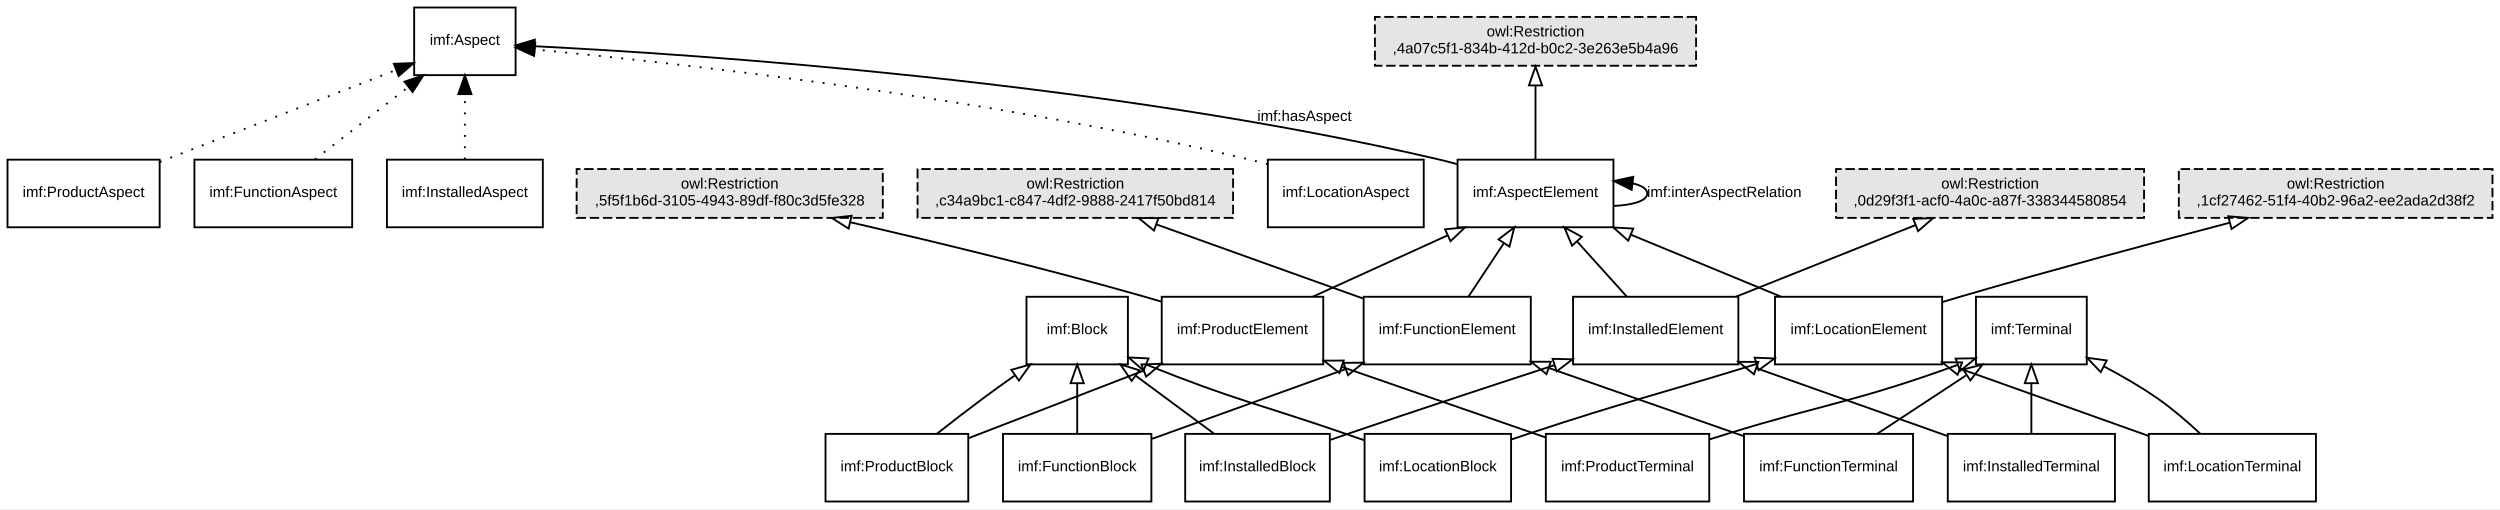
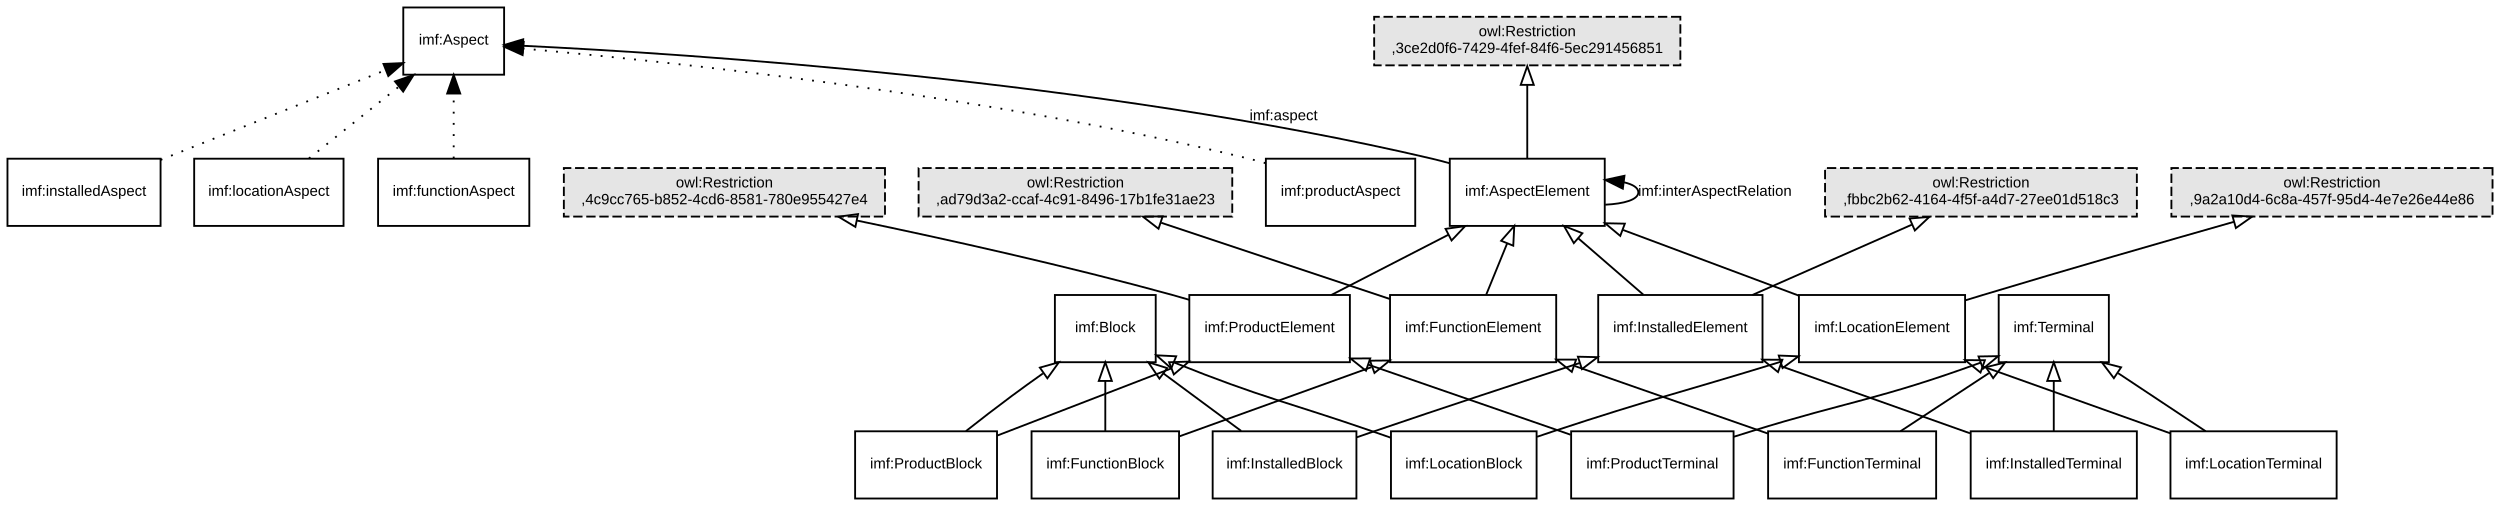
- <svg xmlns="http://www.w3.org/2000/svg" width="1331px" height="271px" viewBox="0.00 0.00 1331.00 271.00">
+ <svg xmlns="http://www.w3.org/2000/svg" width="1339px" height="271px" viewBox="0.00 0.00 1339.00 271.00">
  <g id="graph0" class="graph" transform="scale(1.0 1.0) rotate(0) translate(4 267)">
-     <polygon fill="white" stroke="transparent" points="-4,4 -4,-267 1327,-267 1327,4 -4,4" />
+     <polygon fill="white" stroke="transparent" points="-4,4 -4,-267 1335,-267 1335,4 -4,4" />
    <g id="node1" class="node">
-       <polygon fill="none" stroke="black" points="183.5,-182 99.5,-182 99.5,-146 183.5,-146 183.5,-182" />
-       <text text-anchor="middle" x="141.5" y="-162.1" font-family="Arial" font-size="8.00">imf:FunctionAspect</text>
+       <polygon fill="#e5e5e5" stroke="black" stroke-dasharray="5,2" points="470,-177 298,-177 298,-151 470,-151 470,-177" />
+       <text text-anchor="middle" x="384" y="-166.6" font-family="Arial" font-size="8.00">owl:Restriction</text>
+       <text text-anchor="middle" x="384" y="-157.6" font-family="Arial" font-size="8.00">,4c9cc765-b852-4cd6-8581-780e955427e4</text>
+     </g>
+     <g id="node2" class="node">
+       <polygon fill="none" stroke="black" points="180,-182 100,-182 100,-146 180,-146 180,-182" />
+       <text text-anchor="middle" x="140" y="-162.1" font-family="Arial" font-size="8.00">imf:locationAspect</text>
+     </g>
+     <g id="node5" class="node">
+       <polygon fill="none" stroke="black" points="266,-263 212,-263 212,-227 266,-227 266,-263" />
+       <text text-anchor="middle" x="239" y="-243.1" font-family="Arial" font-size="8.00">imf:Aspect</text>
+     </g>
+     <g id="edge1" class="edge">
+       <path fill="none" stroke="black" stroke-dasharray="1,5" d="M161.48,-182.14C175.49,-193.32 193.97,-208.07 209.37,-220.36" />
+       <polygon fill="black" stroke="black" points="207.56,-223.39 217.56,-226.89 211.93,-217.92 207.56,-223.39" />
+     </g>
+     <g id="node3" class="node">
+       <polygon fill="#e5e5e5" stroke="black" stroke-dasharray="5,2" points="656,-177 488,-177 488,-151 656,-151 656,-177" />
+       <text text-anchor="middle" x="572" y="-166.6" font-family="Arial" font-size="8.00">owl:Restriction</text>
+       <text text-anchor="middle" x="572" y="-157.6" font-family="Arial" font-size="8.00">,ad79d3a2-ccaf-4c91-8496-17b1fe31ae23</text>
    </g>
    <g id="node4" class="node">
-       <polygon fill="none" stroke="black" points="270.5,-263 216.5,-263 216.5,-227 270.5,-227 270.5,-263" />
-       <text text-anchor="middle" x="243.5" y="-243.1" font-family="Arial" font-size="8.00">imf:Aspect</text>
+       <polygon fill="none" stroke="black" points="1033,-36 943,-36 943,0 1033,0 1033,-36" />
+       <text text-anchor="middle" x="988" y="-16.1" font-family="Arial" font-size="8.00">imf:FunctionTerminal</text>
+     </g>
+     <g id="node6" class="node">
+       <polygon fill="none" stroke="black" points="1125.5,-109 1066.5,-109 1066.5,-73 1125.5,-73 1125.5,-109" />
+       <text text-anchor="middle" x="1096" y="-89.1" font-family="Arial" font-size="8.00">imf:Terminal</text>
+     </g>
+     <g id="edge14" class="edge">
+       <path fill="none" stroke="black" d="M1013.87,-36.01C1028.06,-45.33 1045.84,-57.03 1061.23,-67.14" />
+       <polygon fill="none" stroke="black" points="1059.69,-70.32 1069.97,-72.89 1063.53,-64.47 1059.69,-70.32" />
+     </g>
+     <g id="node12" class="node">
+       <polygon fill="none" stroke="black" points="829.5,-109 740.5,-109 740.5,-73 829.5,-73 829.5,-109" />
+       <text text-anchor="middle" x="785" y="-89.1" font-family="Arial" font-size="8.00">imf:FunctionElement</text>
+     </g>
+     <g id="edge19" class="edge">
+       <path fill="none" stroke="black" d="M942.95,-34.76C912.36,-45.46 871.73,-59.67 839.34,-70.99" />
+       <polygon fill="none" stroke="black" points="837.86,-67.8 829.58,-74.41 840.17,-74.41 837.86,-67.8" />
+     </g>
+     <g id="node7" class="node">
+       <polygon fill="none" stroke="black" points="530,-36 454,-36 454,0 530,0 530,-36" />
+       <text text-anchor="middle" x="492" y="-16.1" font-family="Arial" font-size="8.00">imf:ProductBlock</text>
+     </g>
+     <g id="node11" class="node">
+       <polygon fill="none" stroke="black" points="615,-109 561,-109 561,-73 615,-73 615,-109" />
+       <text text-anchor="middle" x="588" y="-89.1" font-family="Arial" font-size="8.00">imf:Block</text>
+     </g>
+     <g id="edge6" class="edge">
+       <path fill="none" stroke="black" d="M513.35,-36.09C521.05,-42.15 529.85,-48.97 538,-55 543.31,-58.93 549,-63.02 554.57,-66.97" />
+       <polygon fill="none" stroke="black" points="552.95,-70.11 563.15,-72.99 556.97,-64.38 552.95,-70.11" />
+     </g>
+     <g id="node21" class="node">
+       <polygon fill="none" stroke="black" points="719,-109 633,-109 633,-73 719,-73 719,-109" />
+       <text text-anchor="middle" x="676" y="-89.1" font-family="Arial" font-size="8.00">imf:ProductElement</text>
+     </g>
+     <g id="edge8" class="edge">
+       <path fill="none" stroke="black" d="M530.12,-33.71C557.1,-44.12 593.62,-58.21 623.37,-69.69" />
+       <polygon fill="none" stroke="black" points="622.18,-72.98 632.77,-73.32 624.7,-66.45 622.18,-72.98" />
+     </g>
+     <g id="node8" class="node">
+       <polygon fill="none" stroke="black" points="940,-109 852,-109 852,-73 940,-73 940,-109" />
+       <text text-anchor="middle" x="896" y="-89.1" font-family="Arial" font-size="8.00">imf:InstalledElement</text>
+     </g>
+     <g id="node16" class="node">
+       <polygon fill="#e5e5e5" stroke="black" stroke-dasharray="5,2" points="1140.5,-177 973.5,-177 973.5,-151 1140.5,-151 1140.5,-177" />
+       <text text-anchor="middle" x="1057" y="-166.6" font-family="Arial" font-size="8.00">owl:Restriction</text>
+       <text text-anchor="middle" x="1057" y="-157.6" font-family="Arial" font-size="8.00">,fbbc2b62-4164-4f5f-a4d7-27ee01d518c3</text>
+     </g>
+     <g id="edge27" class="edge">
+       <path fill="none" stroke="black" d="M934.56,-109.01C960.47,-120.43 994.4,-135.4 1019.98,-146.67" />
+       <polygon fill="none" stroke="black" points="1018.77,-149.97 1029.34,-150.8 1021.6,-143.56 1018.77,-149.97" />
+     </g>
+     <g id="node17" class="node">
+       <polygon fill="none" stroke="black" points="855.5,-182 772.5,-182 772.5,-146 855.5,-146 855.5,-182" />
+       <text text-anchor="middle" x="814" y="-162.1" font-family="Arial" font-size="8.00">imf:AspectElement</text>
+     </g>
+     <g id="edge25" class="edge">
+       <path fill="none" stroke="black" d="M876.15,-109.19C865.67,-118.26 852.66,-129.52 841.26,-139.4" />
+       <polygon fill="none" stroke="black" points="838.94,-136.78 833.67,-145.97 843.52,-142.07 838.94,-136.78" />
+     </g>
+     <g id="node9" class="node">
+       <polygon fill="none" stroke="black" points="627.5,-36 548.5,-36 548.5,0 627.5,0 627.5,-36" />
+       <text text-anchor="middle" x="588" y="-16.1" font-family="Arial" font-size="8.00">imf:FunctionBlock</text>
+     </g>
+     <g id="edge4" class="edge">
+       <path fill="none" stroke="black" d="M588,-36.19C588,-44.21 588,-53.95 588,-62.93" />
+       <polygon fill="none" stroke="black" points="584.5,-62.97 588,-72.97 591.5,-62.97 584.5,-62.97" />
+     </g>
+     <g id="edge21" class="edge">
+       <path fill="none" stroke="black" d="M627.87,-33.37C657.41,-44.02 698.03,-58.66 730.57,-70.38" />
+       <polygon fill="none" stroke="black" points="729.79,-73.82 740.38,-73.92 732.16,-67.24 729.79,-73.82" />
+     </g>
+     <g id="node10" class="node">
+       <polygon fill="none" stroke="black" points="1247.5,-36 1158.5,-36 1158.5,0 1247.5,0 1247.5,-36" />
+       <text text-anchor="middle" x="1203" y="-16.1" font-family="Arial" font-size="8.00">imf:LocationTerminal</text>
    </g>
    <g id="edge28" class="edge">
-       <path fill="none" stroke="black" stroke-dasharray="1,5" d="M163.63,-182.14C178.2,-193.43 197.46,-208.34 213.41,-220.7" />
-       <polygon fill="black" stroke="black" points="211.36,-223.54 221.41,-226.89 215.65,-218 211.36,-223.54" />
-     </g>
-     <g id="node2" class="node">
-       <polygon fill="none" stroke="black" points="285,-182 202,-182 202,-146 285,-146 285,-182" />
-       <text text-anchor="middle" x="243.5" y="-162.1" font-family="Arial" font-size="8.00">imf:InstalledAspect</text>
-     </g>
-     <g id="edge6" class="edge">
-       <path fill="none" stroke="black" stroke-dasharray="1,5" d="M243.5,-182.14C243.5,-192.29 243.5,-205.37 243.5,-216.88" />
-       <polygon fill="black" stroke="black" points="240,-216.89 243.5,-226.89 247,-216.89 240,-216.89" />
-     </g>
-     <g id="node3" class="node">
-       <polygon fill="none" stroke="black" points="1014.5,-36 924.5,-36 924.5,0 1014.5,0 1014.5,-36" />
-       <text text-anchor="middle" x="969.5" y="-16.1" font-family="Arial" font-size="8.00">imf:FunctionTerminal</text>
-     </g>
-     <g id="node6" class="node">
-       <polygon fill="none" stroke="black" points="1107,-109 1048,-109 1048,-73 1107,-73 1107,-109" />
-       <text text-anchor="middle" x="1077.5" y="-89.1" font-family="Arial" font-size="8.00">imf:Terminal</text>
+       <path fill="none" stroke="black" d="M1177.37,-36.01C1163.31,-45.33 1145.69,-57.03 1130.45,-67.14" />
+       <polygon fill="none" stroke="black" points="1128.19,-64.44 1121.79,-72.89 1132.06,-70.27 1128.19,-64.44" />
+     </g>
+     <g id="node22" class="node">
+       <polygon fill="none" stroke="black" points="1048.5,-109 959.5,-109 959.5,-73 1048.5,-73 1048.5,-109" />
+       <text text-anchor="middle" x="1004" y="-89.1" font-family="Arial" font-size="8.00">imf:LocationElement</text>
+     </g>
+     <g id="edge17" class="edge">
+       <path fill="none" stroke="black" d="M1158.34,-34.93C1128.64,-45.53 1089.46,-59.51 1058,-70.73" />
+       <polygon fill="none" stroke="black" points="1056.75,-67.46 1048.51,-74.12 1059.11,-74.06 1056.75,-67.46" />
+     </g>
+     <g id="edge22" class="edge">
+       <path fill="none" stroke="black" d="M740.35,-106.88C704.44,-118.85 654.19,-135.6 617.94,-147.69" />
+       <polygon fill="none" stroke="black" points="616.5,-144.48 608.12,-150.96 618.71,-151.12 616.5,-144.48" />
+     </g>
+     <g id="edge26" class="edge">
+       <path fill="none" stroke="black" d="M792.02,-109.19C795.37,-117.38 799.45,-127.38 803.18,-136.52" />
+       <polygon fill="none" stroke="black" points="800.02,-138.04 807.04,-145.97 806.5,-135.39 800.02,-138.04" />
+     </g>
+     <g id="node13" class="node">
+       <polygon fill="none" stroke="black" points="819,-36 741,-36 741,0 819,0 819,-36" />
+       <text text-anchor="middle" x="780" y="-16.1" font-family="Arial" font-size="8.00">imf:LocationBlock</text>
+     </g>
+     <g id="edge12" class="edge">
+       <path fill="none" stroke="black" d="M740.95,-32.55C737.59,-33.72 734.23,-34.88 731,-36 686.24,-51.5 672.22,-53.78 624.67,-72.92" />
+       <polygon fill="none" stroke="black" points="623.32,-69.69 615.38,-76.7 625.96,-76.17 623.32,-69.69" />
+     </g>
+     <g id="edge29" class="edge">
+       <path fill="none" stroke="black" d="M819.24,-33.06C822.2,-34.07 825.15,-35.06 828,-36 881.41,-53.61 895.25,-56.47 949,-73 949.21,-73.06 949.42,-73.13 949.63,-73.19" />
+       <polygon fill="none" stroke="black" points="948.69,-76.57 959.28,-76.16 950.75,-69.88 948.69,-76.57" />
+     </g>
+     <g id="node14" class="node">
+       <polygon fill="none" stroke="black" points="279.5,-182 198.5,-182 198.5,-146 279.5,-146 279.5,-182" />
+       <text text-anchor="middle" x="239" y="-162.1" font-family="Arial" font-size="8.00">imf:functionAspect</text>
+     </g>
+     <g id="edge23" class="edge">
+       <path fill="none" stroke="black" stroke-dasharray="1,5" d="M239,-182.14C239,-192.29 239,-205.37 239,-216.88" />
+       <polygon fill="black" stroke="black" points="235.5,-216.89 239,-226.89 242.5,-216.89 235.5,-216.89" />
+     </g>
+     <g id="node15" class="node">
+       <polygon fill="#e5e5e5" stroke="black" stroke-dasharray="5,2" points="1331,-177 1159,-177 1159,-151 1331,-151 1331,-177" />
+       <text text-anchor="middle" x="1245" y="-166.6" font-family="Arial" font-size="8.00">owl:Restriction</text>
+       <text text-anchor="middle" x="1245" y="-157.6" font-family="Arial" font-size="8.00">,9a2a10d4-6c8a-457f-95d4-4e7e26e44e86</text>
+     </g>
+     <g id="edge2" class="edge">
+       <path fill="none" stroke="black" d="M772.43,-179.55C769.26,-180.44 766.09,-181.28 763,-182 583.64,-224.07 362.7,-238.3 276.2,-242.47" />
+       <polygon fill="black" stroke="black" points="275.92,-238.98 266.09,-242.94 276.24,-245.97 275.92,-238.98" />
+       <text text-anchor="middle" x="683.5" y="-202.6" font-family="Arial" font-size="8.00">imf:aspect</text>
+     </g>
+     <g id="edge10" class="edge">
+       <path fill="none" stroke="black" d="M855.71,-157.36C865.91,-157.85 873.5,-160.06 873.5,-164 873.5,-166.46 870.53,-168.25 865.82,-169.36" />
+       <polygon fill="black" stroke="black" points="865.19,-165.92 855.71,-170.64 866.07,-172.86 865.19,-165.92" />
+       <text text-anchor="middle" x="914.5" y="-162.1" font-family="Arial" font-size="8.00">imf:interAspectRelation</text>
+     </g>
+     <g id="node23" class="node">
+       <polygon fill="#e5e5e5" stroke="black" stroke-dasharray="5,2" points="896,-258 732,-258 732,-232 896,-232 896,-258" />
+       <text text-anchor="middle" x="814" y="-247.6" font-family="Arial" font-size="8.00">owl:Restriction</text>
+       <text text-anchor="middle" x="814" y="-238.6" font-family="Arial" font-size="8.00">,3ce2d0f6-7429-4fef-84f6-5ec291456851</text>
+     </g>
+     <g id="edge9" class="edge">
+       <path fill="none" stroke="black" d="M814,-182.14C814,-193.65 814,-208.94 814,-221.44" />
+       <polygon fill="none" stroke="black" points="810.5,-221.54 814,-231.54 817.5,-221.54 810.5,-221.54" />
+     </g>
+     <g id="node18" class="node">
+       <polygon fill="none" stroke="black" points="722.5,-36 645.5,-36 645.5,0 722.5,0 722.5,-36" />
+       <text text-anchor="middle" x="684" y="-16.1" font-family="Arial" font-size="8.00">imf:InstalledBlock</text>
+     </g>
+     <g id="edge13" class="edge">
+       <path fill="none" stroke="black" d="M722.75,-32.81C725.87,-33.9 728.99,-34.97 732,-36 768.63,-48.52 810.04,-62.15 842.08,-72.58" />
+       <polygon fill="none" stroke="black" points="841.12,-75.95 851.71,-75.71 843.28,-69.29 841.12,-75.95" />
+     </g>
+     <g id="edge7" class="edge">
+       <path fill="none" stroke="black" d="M660.76,-36.19C648.26,-45.43 632.68,-56.96 619.14,-66.97" />
+       <polygon fill="none" stroke="black" points="616.98,-64.21 611.02,-72.97 621.15,-69.84 616.98,-64.21" />
+     </g>
+     <g id="node19" class="node">
+       <polygon fill="none" stroke="black" points="754,-182 674,-182 674,-146 754,-146 754,-182" />
+       <text text-anchor="middle" x="714" y="-162.1" font-family="Arial" font-size="8.00">imf:productAspect</text>
+     </g>
+     <g id="edge11" class="edge">
+       <path fill="none" stroke="black" stroke-dasharray="1,5" d="M673.8,-179.62C670.84,-180.49 667.89,-181.3 665,-182 523.82,-216.43 351.35,-234.33 276.56,-240.94" />
+       <polygon fill="black" stroke="black" points="275.91,-237.49 266.25,-241.84 276.52,-244.46 275.91,-237.49" />
+     </g>
+     <g id="node20" class="node">
+       <polygon fill="none" stroke="black" points="924.5,-36 837.5,-36 837.5,0 924.5,0 924.5,-36" />
+       <text text-anchor="middle" x="881" y="-16.1" font-family="Arial" font-size="8.00">imf:ProductTerminal</text>
    </g>
    <g id="edge15" class="edge">
-       <path fill="none" stroke="black" d="M995.37,-36.01C1009.56,-45.33 1027.34,-57.03 1042.73,-67.14" />
-       <polygon fill="none" stroke="black" points="1041.19,-70.32 1051.47,-72.89 1045.03,-64.47 1041.19,-70.32" />
-     </g>
-     <g id="node13" class="node">
-       <polygon fill="none" stroke="black" points="811,-109 722,-109 722,-73 811,-73 811,-109" />
-       <text text-anchor="middle" x="766.5" y="-89.1" font-family="Arial" font-size="8.00">imf:FunctionElement</text>
-     </g>
-     <g id="edge19" class="edge">
-       <path fill="none" stroke="black" d="M924.45,-34.76C893.86,-45.46 853.23,-59.67 820.84,-70.99" />
-       <polygon fill="none" stroke="black" points="819.36,-67.8 811.08,-74.41 821.67,-74.41 819.36,-67.8" />
-     </g>
-     <g id="node5" class="node">
-       <polygon fill="#e5e5e5" stroke="black" stroke-dasharray="5,2" points="1137.5,-177 973.5,-177 973.5,-151 1137.5,-151 1137.5,-177" />
-       <text text-anchor="middle" x="1055.5" y="-166.6" font-family="Arial" font-size="8.00">owl:Restriction</text>
-       <text text-anchor="middle" x="1055.5" y="-157.6" font-family="Arial" font-size="8.00">,0d29f3f1-acf0-4a0c-a87f-338344580854</text>
-     </g>
-     <g id="node7" class="node">
-       <polygon fill="none" stroke="black" points="511.5,-36 435.5,-36 435.5,0 511.5,0 511.5,-36" />
-       <text text-anchor="middle" x="473.5" y="-16.1" font-family="Arial" font-size="8.00">imf:ProductBlock</text>
-     </g>
-     <g id="node12" class="node">
-       <polygon fill="none" stroke="black" points="596.5,-109 542.5,-109 542.5,-73 596.5,-73 596.5,-109" />
-       <text text-anchor="middle" x="569.5" y="-89.1" font-family="Arial" font-size="8.00">imf:Block</text>
-     </g>
-     <g id="edge4" class="edge">
-       <path fill="none" stroke="black" d="M494.85,-36.09C502.55,-42.15 511.35,-48.97 519.5,-55 524.81,-58.93 530.5,-63.02 536.07,-66.97" />
-       <polygon fill="none" stroke="black" points="534.45,-70.11 544.65,-72.99 538.47,-64.38 534.45,-70.11" />
-     </g>
-     <g id="node22" class="node">
-       <polygon fill="none" stroke="black" points="700.5,-109 614.5,-109 614.5,-73 700.5,-73 700.5,-109" />
-       <text text-anchor="middle" x="657.5" y="-89.1" font-family="Arial" font-size="8.00">imf:ProductElement</text>
-     </g>
-     <g id="edge10" class="edge">
-       <path fill="none" stroke="black" d="M511.62,-33.71C538.6,-44.12 575.12,-58.21 604.87,-69.69" />
-       <polygon fill="none" stroke="black" points="603.68,-72.98 614.27,-73.32 606.2,-66.45 603.68,-72.98" />
-     </g>
-     <g id="node8" class="node">
-       <polygon fill="none" stroke="black" points="921.5,-109 833.5,-109 833.5,-73 921.5,-73 921.5,-109" />
-       <text text-anchor="middle" x="877.5" y="-89.1" font-family="Arial" font-size="8.00">imf:InstalledElement</text>
-     </g>
-     <g id="edge8" class="edge">
-       <path fill="none" stroke="black" d="M920.14,-109.01C949.12,-120.57 987.2,-135.76 1015.58,-147.08" />
-       <polygon fill="none" stroke="black" points="1014.61,-150.46 1025.19,-150.91 1017.2,-143.95 1014.61,-150.46" />
-     </g>
-     <g id="node18" class="node">
-       <polygon fill="none" stroke="black" points="855,-182 772,-182 772,-146 855,-146 855,-182" />
-       <text text-anchor="middle" x="813.5" y="-162.1" font-family="Arial" font-size="8.00">imf:AspectElement</text>
-     </g>
-     <g id="edge23" class="edge">
-       <path fill="none" stroke="black" d="M862.01,-109.19C854.07,-118 844.26,-128.87 835.55,-138.54" />
-       <polygon fill="none" stroke="black" points="832.95,-136.2 828.85,-145.97 838.15,-140.89 832.95,-136.2" />
-     </g>
-     <g id="node9" class="node">
-       <polygon fill="none" stroke="black" points="609,-36 530,-36 530,0 609,0 609,-36" />
-       <text text-anchor="middle" x="569.5" y="-16.1" font-family="Arial" font-size="8.00">imf:FunctionBlock</text>
-     </g>
-     <g id="edge2" class="edge">
-       <path fill="none" stroke="black" d="M569.5,-36.19C569.5,-44.21 569.5,-53.95 569.5,-62.93" />
-       <polygon fill="none" stroke="black" points="566,-62.97 569.5,-72.97 573,-62.97 566,-62.97" />
-     </g>
-     <g id="edge21" class="edge">
-       <path fill="none" stroke="black" d="M609.37,-33.37C638.91,-44.02 679.53,-58.66 712.07,-70.38" />
-       <polygon fill="none" stroke="black" points="711.29,-73.82 721.88,-73.92 713.66,-67.24 711.29,-73.82" />
-     </g>
-     <g id="node10" class="node">
-       <polygon fill="none" stroke="black" points="1229,-36 1140,-36 1140,0 1229,0 1229,-36" />
-       <text text-anchor="middle" x="1184.5" y="-16.1" font-family="Arial" font-size="8.00">imf:LocationTerminal</text>
-     </g>
-     <g id="edge26" class="edge">
-       <path fill="none" stroke="black" d="M1167.38,-36.14C1160.58,-42.48 1152.48,-49.46 1144.5,-55 1135.68,-61.13 1125.65,-66.91 1116.09,-71.95" />
-       <polygon fill="none" stroke="black" points="1114.43,-68.87 1107.12,-76.54 1117.61,-75.1 1114.43,-68.87" />
-     </g>
-     <g id="node23" class="node">
-       <polygon fill="none" stroke="black" points="1030,-109 941,-109 941,-73 1030,-73 1030,-109" />
-       <text text-anchor="middle" x="985.5" y="-89.1" font-family="Arial" font-size="8.00">imf:LocationElement</text>
+       <path fill="none" stroke="black" d="M924.65,-33.08C927.81,-34.07 930.95,-35.06 934,-36 986.04,-52.11 1002.37,-52.95 1056.82,-72.77" />
+       <polygon fill="none" stroke="black" points="1055.69,-76.08 1066.28,-76.26 1058.11,-69.52 1055.69,-76.08" />
+     </g>
+     <g id="edge3" class="edge">
+       <path fill="none" stroke="black" d="M837.27,-34.14C805.59,-45.12 762.6,-60.01 728.97,-71.65" />
+       <polygon fill="none" stroke="black" points="727.61,-68.42 719.31,-75 729.9,-75.04 727.61,-68.42" />
    </g>
    <g id="edge18" class="edge">
-       <path fill="none" stroke="black" d="M1139.84,-34.93C1110.14,-45.53 1070.96,-59.51 1039.5,-70.73" />
-       <polygon fill="none" stroke="black" points="1038.25,-67.46 1030.01,-74.12 1040.61,-74.06 1038.25,-67.46" />
-     </g>
-     <g id="node11" class="node">
-       <polygon fill="none" stroke="black" points="754,-182 671,-182 671,-146 754,-146 754,-182" />
-       <text text-anchor="middle" x="712.5" y="-162.1" font-family="Arial" font-size="8.00">imf:LocationAspect</text>
+       <path fill="none" stroke="black" d="M632.96,-106.42C629.94,-107.32 626.93,-108.19 624,-109 567.68,-124.5 503.04,-138.86 455.04,-148.86" />
+       <polygon fill="none" stroke="black" points="454.14,-145.47 445.06,-150.93 455.56,-152.33 454.14,-145.47" />
+     </g>
+     <g id="edge31" class="edge">
+       <path fill="none" stroke="black" d="M709.05,-109.01C727.86,-118.68 751.61,-130.9 771.76,-141.27" />
+       <polygon fill="none" stroke="black" points="770.24,-144.42 780.74,-145.89 773.45,-138.2 770.24,-144.42" />
+     </g>
+     <g id="edge16" class="edge">
+       <path fill="none" stroke="black" d="M1048.76,-106.18C1051.89,-107.14 1054.99,-108.09 1058,-109 1103.29,-122.67 1154.96,-137.53 1192.5,-148.2" />
+       <polygon fill="none" stroke="black" points="1191.63,-151.59 1202.21,-150.96 1193.54,-144.86 1191.63,-151.59" />
    </g>
    <g id="edge24" class="edge">
-       <path fill="none" stroke="black" stroke-dasharray="1,5" d="M670.92,-179.52C667.75,-180.42 664.59,-181.26 661.5,-182 523.1,-215.06 354.47,-233.62 280.86,-240.67" />
-       <polygon fill="black" stroke="black" points="280.34,-237.2 270.71,-241.62 280.99,-244.17 280.34,-237.2" />
-     </g>
-     <g id="node17" class="node">
-       <polygon fill="#e5e5e5" stroke="black" stroke-dasharray="5,2" points="652.5,-177 484.5,-177 484.5,-151 652.5,-151 652.5,-177" />
-       <text text-anchor="middle" x="568.5" y="-166.6" font-family="Arial" font-size="8.00">owl:Restriction</text>
-       <text text-anchor="middle" x="568.5" y="-157.6" font-family="Arial" font-size="8.00">,c34a9bc1-c847-4df2-9888-2417f50bd814</text>
-     </g>
-     <g id="edge27" class="edge">
-       <path fill="none" stroke="black" d="M721.57,-108.11C688.69,-119.9 644.33,-135.81 611.83,-147.46" />
-       <polygon fill="none" stroke="black" points="610.38,-144.26 602.15,-150.93 612.74,-150.85 610.38,-144.26" />
-     </g>
-     <g id="edge25" class="edge">
-       <path fill="none" stroke="black" d="M777.88,-109.19C783.48,-117.65 790.34,-128.02 796.55,-137.39" />
-       <polygon fill="none" stroke="black" points="793.79,-139.56 802.23,-145.97 799.63,-135.7 793.79,-139.56" />
-     </g>
-     <g id="node14" class="node">
-       <polygon fill="none" stroke="black" points="800.5,-36 722.5,-36 722.5,0 800.5,0 800.5,-36" />
-       <text text-anchor="middle" x="761.5" y="-16.1" font-family="Arial" font-size="8.00">imf:LocationBlock</text>
-     </g>
-     <g id="edge13" class="edge">
-       <path fill="none" stroke="black" d="M722.45,-32.55C719.09,-33.72 715.73,-34.88 712.5,-36 667.74,-51.5 653.72,-53.78 606.17,-72.92" />
-       <polygon fill="none" stroke="black" points="604.82,-69.69 596.88,-76.7 607.46,-76.17 604.82,-69.69" />
-     </g>
-     <g id="edge29" class="edge">
-       <path fill="none" stroke="black" d="M800.74,-33.06C803.7,-34.07 806.65,-35.06 809.5,-36 862.91,-53.61 876.75,-56.47 930.5,-73 930.71,-73.06 930.92,-73.13 931.13,-73.19" />
-       <polygon fill="none" stroke="black" points="930.19,-76.57 940.78,-76.16 932.25,-69.88 930.19,-76.57" />
-     </g>
-     <g id="node15" class="node">
-       <polygon fill="none" stroke="black" points="81,-182 0,-182 0,-146 81,-146 81,-182" />
-       <text text-anchor="middle" x="40.5" y="-162.1" font-family="Arial" font-size="8.00">imf:ProductAspect</text>
+       <path fill="none" stroke="black" d="M959.45,-108.65C931.27,-119.18 894.74,-132.83 865.34,-143.82" />
+       <polygon fill="none" stroke="black" points="863.81,-140.65 855.67,-147.43 866.26,-147.21 863.81,-140.65" />
+     </g>
+     <g id="node24" class="node">
+       <polygon fill="none" stroke="black" points="1140.5,-36 1051.5,-36 1051.5,0 1140.5,0 1140.5,-36" />
+       <text text-anchor="middle" x="1096" y="-16.1" font-family="Arial" font-size="8.00">imf:InstalledTerminal</text>
+     </g>
+     <g id="edge30" class="edge">
+       <path fill="none" stroke="black" d="M1096,-36.19C1096,-44.21 1096,-53.95 1096,-62.93" />
+       <polygon fill="none" stroke="black" points="1092.5,-62.97 1096,-72.97 1099.5,-62.97 1092.5,-62.97" />
    </g>
    <g id="edge5" class="edge">
-       <path fill="none" stroke="black" stroke-dasharray="1,5" d="M81.09,-180.8C117.79,-195.08 171.35,-215.92 206.79,-229.71" />
-       <polygon fill="black" stroke="black" points="205.69,-233.04 216.28,-233.41 208.23,-226.52 205.69,-233.04" />
-     </g>
-     <g id="node16" class="node">
-       <polygon fill="#e5e5e5" stroke="black" stroke-dasharray="5,2" points="1323,-177 1156,-177 1156,-151 1323,-151 1323,-177" />
-       <text text-anchor="middle" x="1239.5" y="-166.6" font-family="Arial" font-size="8.00">owl:Restriction</text>
-       <text text-anchor="middle" x="1239.5" y="-157.6" font-family="Arial" font-size="8.00">,1cf27462-51f4-40b2-96a2-ee2ada2d38f2</text>
+       <path fill="none" stroke="black" d="M1051.12,-34.93C1021.06,-45.6 981.34,-59.71 949.61,-70.97" />
+       <polygon fill="none" stroke="black" points="948.3,-67.72 940.05,-74.36 950.64,-74.32 948.3,-67.72" />
+     </g>
+     <g id="node25" class="node">
+       <polygon fill="none" stroke="black" points="82,-182 0,-182 0,-146 82,-146 82,-182" />
+       <text text-anchor="middle" x="41" y="-162.1" font-family="Arial" font-size="8.00">imf:installedAspect</text>
    </g>
    <g id="edge20" class="edge">
-       <path fill="none" stroke="black" d="M771.93,-179.55C768.76,-180.45 765.59,-181.28 762.5,-182 585.02,-223.56 366.52,-238.07 280.65,-242.39" />
-       <polygon fill="black" stroke="black" points="280.42,-238.9 270.61,-242.88 280.76,-245.89 280.42,-238.9" />
-       <text text-anchor="middle" x="690.5" y="-202.6" font-family="Arial" font-size="8.00">imf:hasAspect</text>
-     </g>
-     <g id="edge12" class="edge">
-       <path fill="none" stroke="black" d="M855.21,-157.36C865.41,-157.85 873,-160.06 873,-164 873,-166.46 870.03,-168.25 865.32,-169.36" />
-       <polygon fill="black" stroke="black" points="864.69,-165.92 855.21,-170.64 865.57,-172.86 864.69,-165.92" />
-       <text text-anchor="middle" x="914" y="-162.1" font-family="Arial" font-size="8.00">imf:interAspectRelation</text>
-     </g>
-     <g id="node25" class="node">
-       <polygon fill="#e5e5e5" stroke="black" stroke-dasharray="5,2" points="899,-258 728,-258 728,-232 899,-232 899,-258" />
-       <text text-anchor="middle" x="813.5" y="-247.6" font-family="Arial" font-size="8.00">owl:Restriction</text>
-       <text text-anchor="middle" x="813.5" y="-238.6" font-family="Arial" font-size="8.00">,4a07c5f1-834b-412d-b0c2-3e263e5b4a96</text>
-     </g>
-     <g id="edge9" class="edge">
-       <path fill="none" stroke="black" d="M813.5,-182.14C813.5,-193.65 813.5,-208.94 813.5,-221.44" />
-       <polygon fill="none" stroke="black" points="810,-221.54 813.5,-231.54 817,-221.54 810,-221.54" />
-     </g>
-     <g id="node19" class="node">
-       <polygon fill="none" stroke="black" points="704,-36 627,-36 627,0 704,0 704,-36" />
-       <text text-anchor="middle" x="665.5" y="-16.1" font-family="Arial" font-size="8.00">imf:InstalledBlock</text>
-     </g>
-     <g id="edge14" class="edge">
-       <path fill="none" stroke="black" d="M704.25,-32.81C707.37,-33.9 710.49,-34.97 713.5,-36 750.13,-48.52 791.54,-62.15 823.58,-72.58" />
-       <polygon fill="none" stroke="black" points="822.62,-75.95 833.21,-75.71 824.78,-69.29 822.62,-75.95" />
-     </g>
-     <g id="edge7" class="edge">
-       <path fill="none" stroke="black" d="M642.26,-36.19C629.76,-45.43 614.18,-56.96 600.64,-66.97" />
-       <polygon fill="none" stroke="black" points="598.48,-64.21 592.52,-72.97 602.65,-69.84 598.48,-64.21" />
-     </g>
-     <g id="node20" class="node">
-       <polygon fill="#e5e5e5" stroke="black" stroke-dasharray="5,2" points="466,-177 303,-177 303,-151 466,-151 466,-177" />
-       <text text-anchor="middle" x="384.5" y="-166.6" font-family="Arial" font-size="8.00">owl:Restriction</text>
-       <text text-anchor="middle" x="384.5" y="-157.6" font-family="Arial" font-size="8.00">,5f5f1b6d-3105-4943-89df-f80c3d5fe328</text>
-     </g>
-     <g id="node21" class="node">
-       <polygon fill="none" stroke="black" points="906,-36 819,-36 819,0 906,0 906,-36" />
-       <text text-anchor="middle" x="862.5" y="-16.1" font-family="Arial" font-size="8.00">imf:ProductTerminal</text>
-     </g>
-     <g id="edge17" class="edge">
-       <path fill="none" stroke="black" d="M906.15,-33.08C909.31,-34.07 912.45,-35.06 915.5,-36 967.54,-52.11 983.87,-52.95 1038.32,-72.77" />
-       <polygon fill="none" stroke="black" points="1037.19,-76.08 1047.78,-76.26 1039.61,-69.52 1037.19,-76.08" />
-     </g>
-     <g id="edge1" class="edge">
-       <path fill="none" stroke="black" d="M818.77,-34.14C787.09,-45.12 744.1,-60.01 710.47,-71.65" />
-       <polygon fill="none" stroke="black" points="709.11,-68.42 700.81,-75 711.4,-75.04 709.11,-68.42" />
-     </g>
-     <g id="edge31" class="edge">
-       <path fill="none" stroke="black" d="M694.87,-109.01C716.41,-118.81 743.7,-131.23 766.68,-141.69" />
-       <polygon fill="none" stroke="black" points="765.35,-144.93 775.9,-145.89 768.25,-138.56 765.35,-144.93" />
-     </g>
-     <g id="edge11" class="edge">
-       <path fill="none" stroke="black" d="M614.45,-106.35C611.43,-107.28 608.42,-108.17 605.5,-109 553.06,-123.95 492.91,-138.48 448.61,-148.7" />
-       <polygon fill="none" stroke="black" points="447.81,-145.29 438.84,-150.94 449.37,-152.11 447.81,-145.29" />
-     </g>
-     <g id="edge16" class="edge">
-       <path fill="none" stroke="black" d="M1030.25,-106.24C1033.37,-107.19 1036.48,-108.12 1039.5,-109 1087.71,-123.09 1142.85,-137.88 1183,-148.41" />
-       <polygon fill="none" stroke="black" points="1182.31,-151.85 1192.87,-150.99 1184.09,-145.08 1182.31,-151.85" />
-     </g>
-     <g id="edge22" class="edge">
-       <path fill="none" stroke="black" d="M944.3,-109.01C920.33,-118.9 889.92,-131.46 864.45,-141.97" />
-       <polygon fill="none" stroke="black" points="862.87,-138.84 854.96,-145.89 865.54,-145.31 862.87,-138.84" />
-     </g>
-     <g id="node24" class="node">
-       <polygon fill="none" stroke="black" points="1122,-36 1033,-36 1033,0 1122,0 1122,-36" />
-       <text text-anchor="middle" x="1077.5" y="-16.1" font-family="Arial" font-size="8.00">imf:InstalledTerminal</text>
-     </g>
-     <g id="edge30" class="edge">
-       <path fill="none" stroke="black" d="M1077.5,-36.19C1077.5,-44.21 1077.5,-53.95 1077.5,-62.93" />
-       <polygon fill="none" stroke="black" points="1074,-62.97 1077.5,-72.97 1081,-62.97 1074,-62.97" />
-     </g>
-     <g id="edge3" class="edge">
-       <path fill="none" stroke="black" d="M1032.62,-34.93C1002.56,-45.6 962.84,-59.71 931.11,-70.97" />
-       <polygon fill="none" stroke="black" points="929.8,-67.72 921.55,-74.36 932.14,-74.32 929.8,-67.72" />
+       <path fill="none" stroke="black" stroke-dasharray="1,5" d="M82.03,-181.37C117.49,-195.52 168.28,-215.78 202.39,-229.39" />
+       <polygon fill="black" stroke="black" points="201.39,-232.76 211.97,-233.22 203.98,-226.26 201.39,-232.76" />
    </g>
  </g>
</svg>
